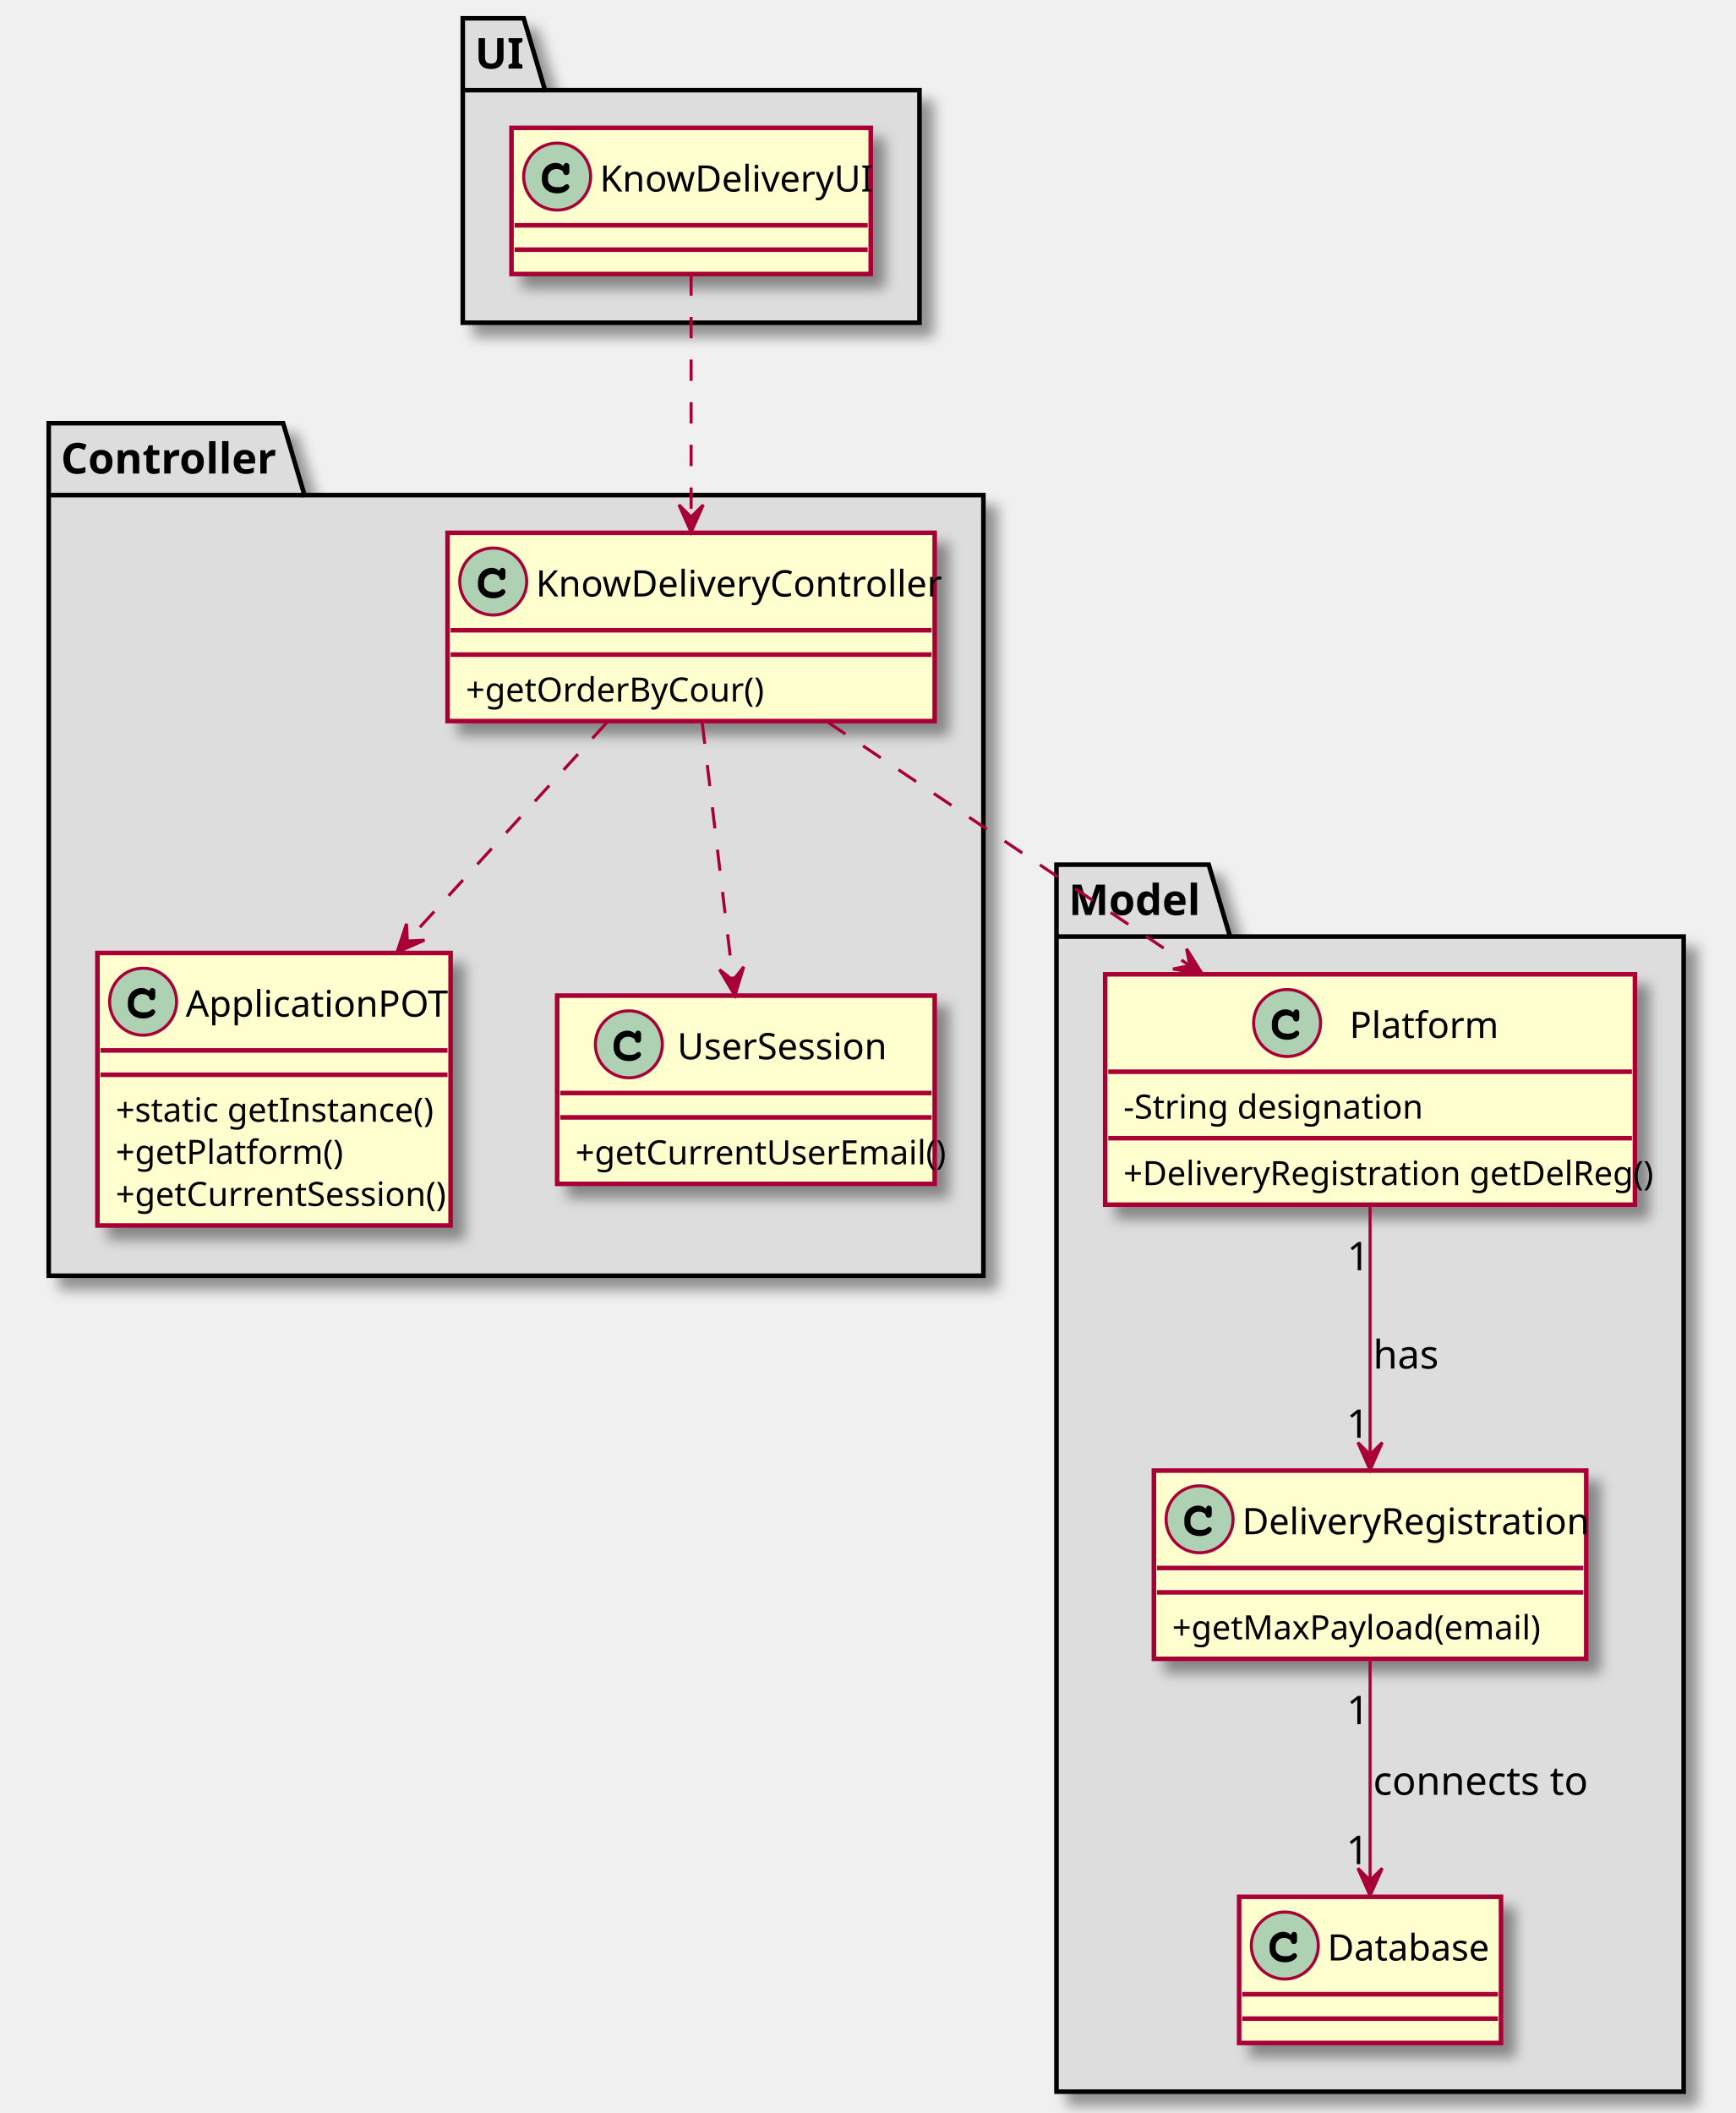
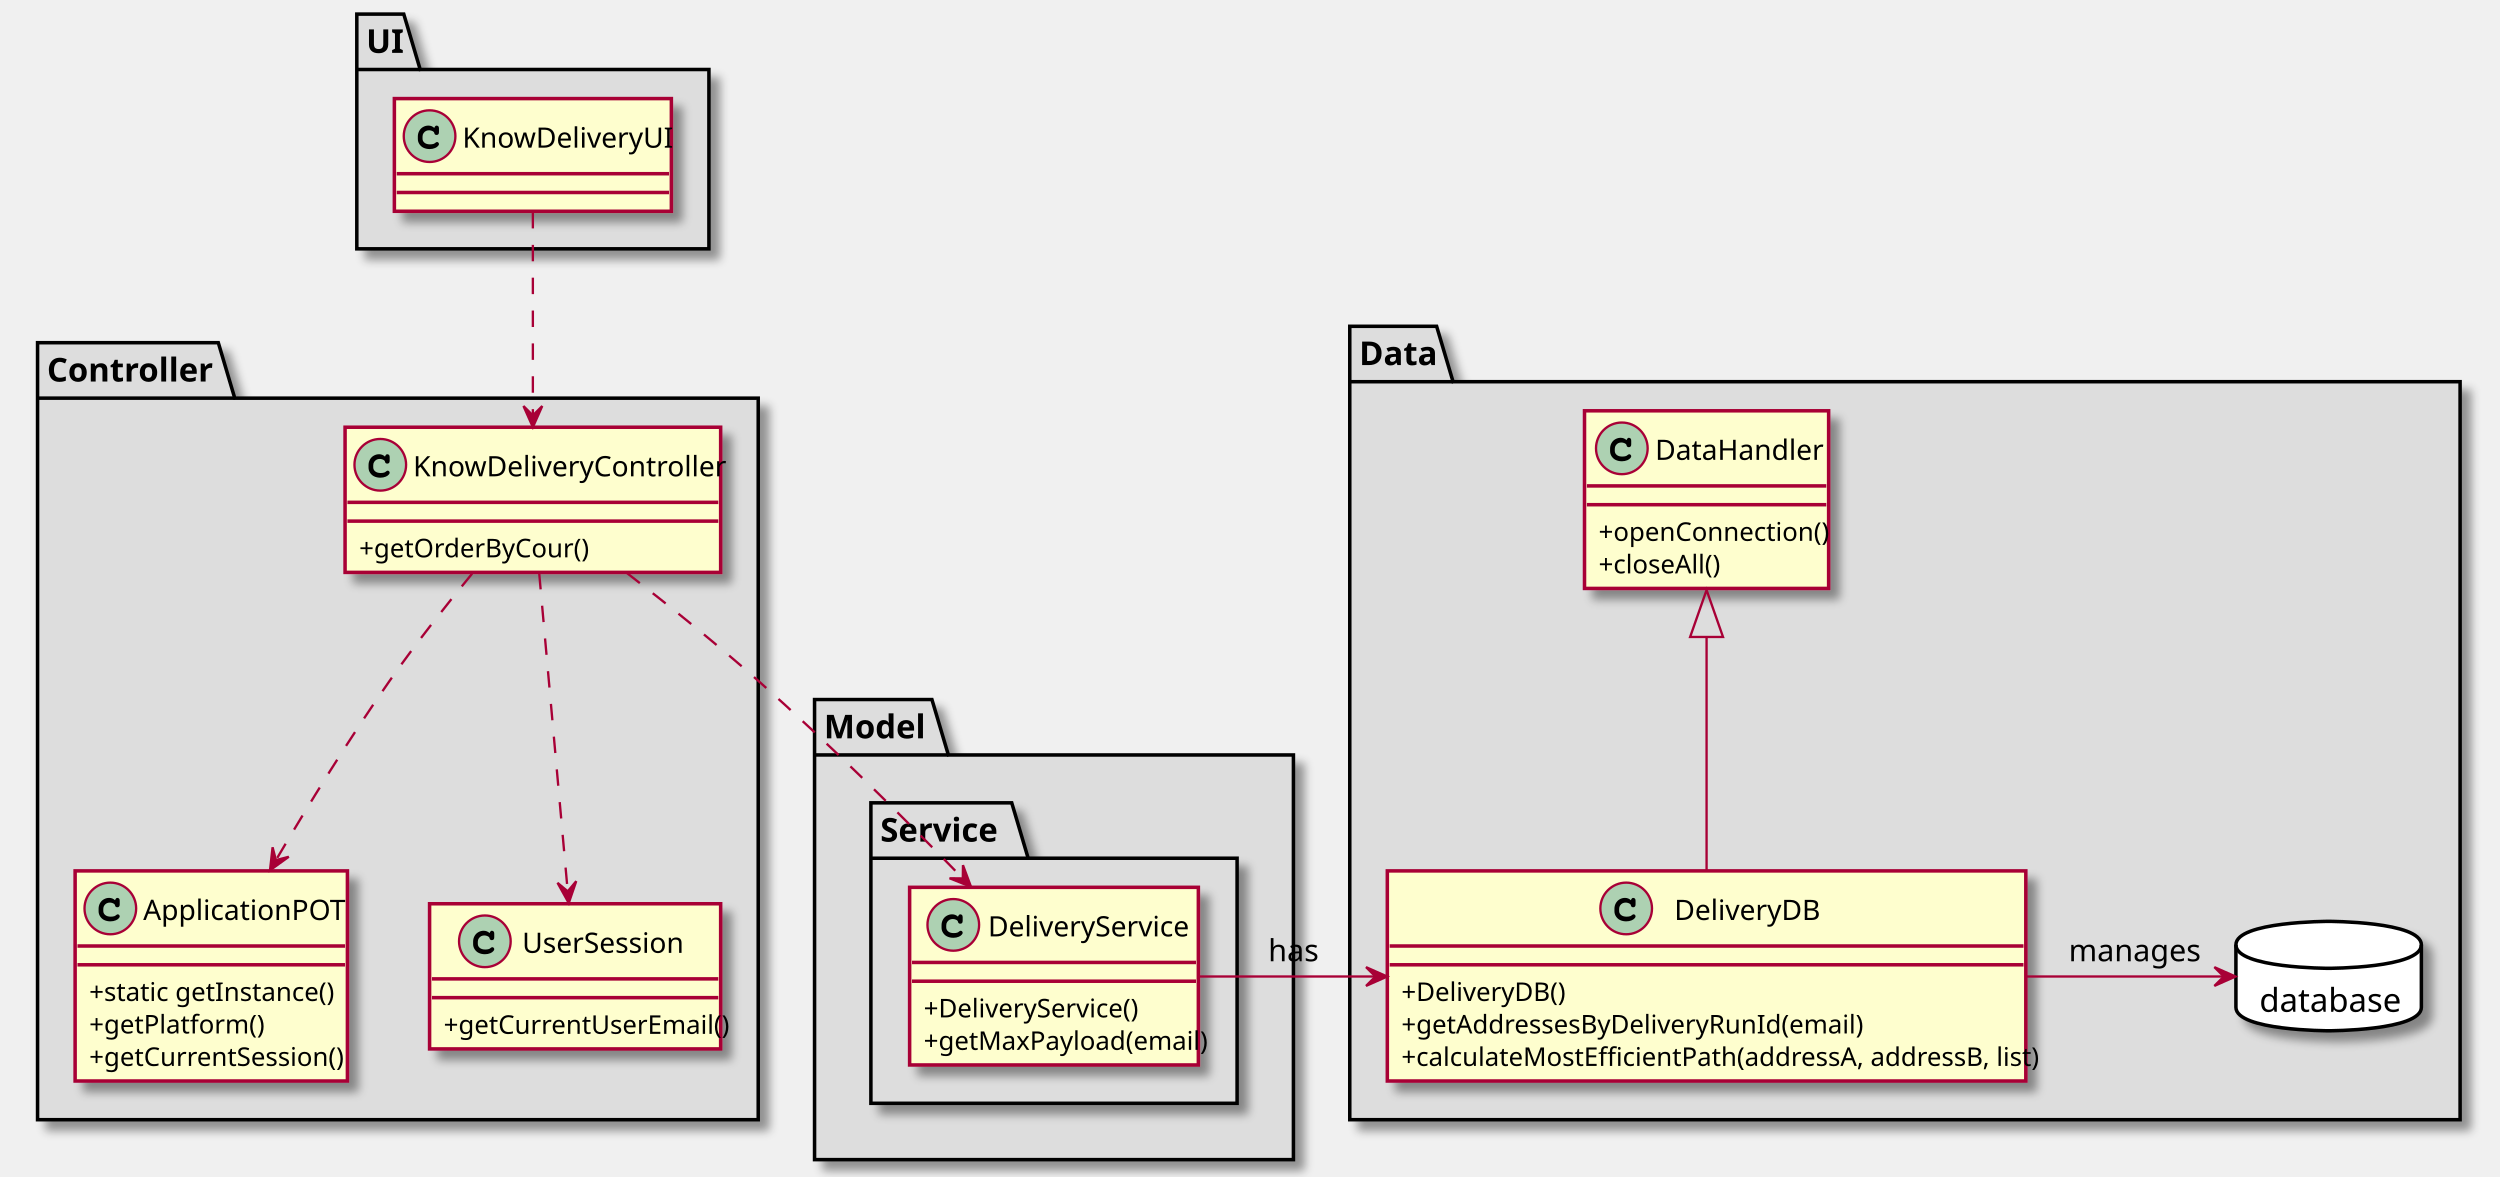
- <svg xmlns="http://www.w3.org/2000/svg" contentScriptType="application/ecmascript" contentStyleType="text/css" height="694px" preserveAspectRatio="none" style="width:570px;height:694px;" version="1.1" viewBox="0 0 570 694" width="570px" zoomAndPan="magnify">
+ <svg xmlns="http://www.w3.org/2000/svg" contentScriptType="application/ecmascript" contentStyleType="text/css" height="501px" preserveAspectRatio="none" style="width:1065px;height:501px;" version="1.1" viewBox="0 0 1065 501" width="1065px" zoomAndPan="magnify">
  <defs>
-     <filter height="300%" id="f1ai12oydu49no" width="300%" x="-1" y="-1">
+     <filter height="300%" id="f19uk78dqld49r" width="300%" x="-1" y="-1">
      <feGaussianBlur result="blurOut" stdDeviation="2.0" />
      <feColorMatrix in="blurOut" result="blurOut2" type="matrix" values="0 0 0 0 0 0 0 0 0 0 0 0 0 0 0 0 0 0 .4 0" />
      <feOffset dx="4.0" dy="4.0" in="blurOut2" result="blurOut3" />
      <feBlend in="SourceGraphic" in2="blurOut3" mode="normal" />
    </filter>
  </defs>
  <g>
-     <polygon fill="#DDDDDD" filter="url(#f1ai12oydu49no)" points="16,139,93,139,100,162.609,323,162.609,323,419,16,419,16,139" style="stroke:#000000;stroke-width:1.5;" />
-     <line style="stroke:#000000;stroke-width:1.5;" x1="16" x2="100" y1="162.609" y2="162.609" />
-     <text fill="#000000" font-family="sans-serif" font-size="14" font-weight="bold" lengthAdjust="spacingAndGlyphs" textLength="71" x="20" y="155.533">Controller</text>
-     <polygon fill="#DDDDDD" filter="url(#f1ai12oydu49no)" points="152,6,172,6,179,29.609,302,29.609,302,106,152,106,152,6" style="stroke:#000000;stroke-width:1.5;" />
+     <polygon fill="#DDDDDD" filter="url(#f19uk78dqld49r)" points="16,146,93,146,100,169.609,323,169.609,323,477,16,477,16,146" style="stroke:#000000;stroke-width:1.5;" />
+     <line style="stroke:#000000;stroke-width:1.5;" x1="16" x2="100" y1="169.609" y2="169.609" />
+     <text fill="#000000" font-family="sans-serif" font-size="14" font-weight="bold" lengthAdjust="spacing" textLength="71" x="20" y="162.533">Controller</text>
+     <polygon fill="#DDDDDD" filter="url(#f19uk78dqld49r)" points="152,6,172,6,179,29.609,302,29.609,302,106,152,106,152,6" style="stroke:#000000;stroke-width:1.5;" />
    <line style="stroke:#000000;stroke-width:1.5;" x1="152" x2="179" y1="29.609" y2="29.609" />
-     <text fill="#000000" font-family="sans-serif" font-size="14" font-weight="bold" lengthAdjust="spacingAndGlyphs" textLength="14" x="156" y="22.533">UI</text>
-     <polygon fill="#DDDDDD" filter="url(#f1ai12oydu49no)" points="347,284,397,284,404,307.609,553,307.609,553,687,347,687,347,284" style="stroke:#000000;stroke-width:1.5;" />
-     <line style="stroke:#000000;stroke-width:1.5;" x1="347" x2="404" y1="307.609" y2="307.609" />
-     <text fill="#000000" font-family="sans-serif" font-size="14" font-weight="bold" lengthAdjust="spacingAndGlyphs" textLength="44" x="351" y="300.533">Model</text>
-     <rect codeLine="4" fill="#FEFECE" filter="url(#f1ai12oydu49no)" height="89.508" id="ApplicationPOT" style="stroke:#A80036;stroke-width:1.5;" width="116" x="32" y="313" />
-     <ellipse cx="47" cy="329" fill="#ADD1B2" rx="11" ry="11" style="stroke:#A80036;stroke-width:1.0;" />
-     <path d="M49,325.5 Q49.203,325 49.438,324.75 Q49.672,324.5 49.938,324.5 Q50.406,324.5 50.703,324.781 Q51,325.062 51,325.719 L51,327.281 Q51,327.938 50.719,328.219 Q50.438,328.5 50,328.5 Q49.609,328.5 49.359,328.328 Q49.109,328.156 49,327.703 Q48.953,327.391 48.781,327.219 Q48.469,326.891 47.906,326.703 Q47.344,326.5 46.781,326.5 Q46.078,326.5 45.484,326.781 Q44.906,327.062 44.453,327.688 Q44,328.312 44,329.172 L44,330.094 Q44,331.125 44.844,331.812 Q45.688,332.5 47.188,332.5 Q48.078,332.5 48.703,332.297 Q49.062,332.188 49.469,331.828 Q49.734,331.625 49.875,331.562 Q50.016,331.5 50.188,331.5 Q50.516,331.5 50.75,331.766 Q51,332.016 51,332.375 Q51,332.719 50.656,333.125 Q50.156,333.719 49.359,334.047 Q48.312,334.5 47.031,334.5 Q45.531,334.5 44.328,333.906 Q43.359,333.438 42.672,332.422 Q42,331.406 42,330.203 L42,329.109 Q42,327.859 42.594,326.766 Q43.203,325.672 44.25,325.094 Q45.312,324.5 46.5,324.5 Q47.219,324.5 47.844,324.75 Q48.469,325 49,325.5 Z " fill="#000000" />
-     <text fill="#000000" font-family="sans-serif" font-size="12" lengthAdjust="spacingAndGlyphs" textLength="84" x="61" y="333.91">ApplicationPOT</text>
-     <line style="stroke:#A80036;stroke-width:1.5;" x1="33" x2="147" y1="345" y2="345" />
-     <line style="stroke:#A80036;stroke-width:1.5;" x1="33" x2="147" y1="353" y2="353" />
-     <text fill="#000000" font-family="sans-serif" font-size="11" lengthAdjust="spacingAndGlyphs" textLength="99" x="38" y="368.419">+static getInstance()</text>
-     <text fill="#000000" font-family="sans-serif" font-size="11" lengthAdjust="spacingAndGlyphs" textLength="68" x="38" y="382.255">+getPlatform()</text>
-     <text fill="#000000" font-family="sans-serif" font-size="11" lengthAdjust="spacingAndGlyphs" textLength="104" x="38" y="396.091">+getCurrentSession()</text>
-     <rect codeLine="11" fill="#FEFECE" filter="url(#f1ai12oydu49no)" height="61.836" id="UserSession" style="stroke:#A80036;stroke-width:1.5;" width="124" x="183" y="327" />
-     <ellipse cx="206.55" cy="343" fill="#ADD1B2" rx="11" ry="11" style="stroke:#A80036;stroke-width:1.0;" />
-     <path d="M208.55,339.5 Q208.753,339 208.988,338.75 Q209.222,338.5 209.488,338.5 Q209.956,338.5 210.253,338.781 Q210.55,339.062 210.55,339.719 L210.55,341.281 Q210.55,341.938 210.269,342.219 Q209.988,342.5 209.55,342.5 Q209.159,342.5 208.909,342.328 Q208.659,342.156 208.55,341.703 Q208.503,341.391 208.331,341.219 Q208.019,340.891 207.456,340.703 Q206.894,340.5 206.331,340.5 Q205.628,340.5 205.034,340.781 Q204.456,341.062 204.003,341.688 Q203.55,342.312 203.55,343.172 L203.55,344.094 Q203.55,345.125 204.394,345.812 Q205.238,346.5 206.738,346.5 Q207.628,346.5 208.253,346.297 Q208.613,346.188 209.019,345.828 Q209.284,345.625 209.425,345.562 Q209.566,345.5 209.738,345.5 Q210.066,345.5 210.3,345.766 Q210.55,346.016 210.55,346.375 Q210.55,346.719 210.206,347.125 Q209.706,347.719 208.909,348.047 Q207.863,348.5 206.581,348.5 Q205.081,348.5 203.878,347.906 Q202.909,347.438 202.222,346.422 Q201.55,345.406 201.55,344.203 L201.55,343.109 Q201.55,341.859 202.144,340.766 Q202.753,339.672 203.8,339.094 Q204.863,338.5 206.05,338.5 Q206.769,338.5 207.394,338.75 Q208.019,339 208.55,339.5 Z " fill="#000000" />
-     <text fill="#000000" font-family="sans-serif" font-size="12" lengthAdjust="spacingAndGlyphs" textLength="73" x="222.45" y="347.91">UserSession</text>
-     <line style="stroke:#A80036;stroke-width:1.5;" x1="184" x2="306" y1="359" y2="359" />
-     <line style="stroke:#A80036;stroke-width:1.5;" x1="184" x2="306" y1="367" y2="367" />
-     <text fill="#000000" font-family="sans-serif" font-size="11" lengthAdjust="spacingAndGlyphs" textLength="112" x="189" y="382.419">+getCurrentUserEmail()</text>
-     <rect codeLine="15" fill="#FEFECE" filter="url(#f1ai12oydu49no)" height="61.836" id="KnowDeliveryController" style="stroke:#A80036;stroke-width:1.5;" width="160" x="147" y="175" />
-     <ellipse cx="162" cy="191" fill="#ADD1B2" rx="11" ry="11" style="stroke:#A80036;stroke-width:1.0;" />
-     <path d="M164,187.5 Q164.203,187 164.438,186.75 Q164.672,186.5 164.938,186.5 Q165.406,186.5 165.703,186.781 Q166,187.062 166,187.719 L166,189.281 Q166,189.938 165.719,190.219 Q165.438,190.5 165,190.5 Q164.609,190.5 164.359,190.328 Q164.109,190.156 164,189.703 Q163.953,189.391 163.781,189.219 Q163.469,188.891 162.906,188.703 Q162.344,188.5 161.781,188.5 Q161.078,188.5 160.484,188.781 Q159.906,189.062 159.453,189.688 Q159,190.312 159,191.172 L159,192.094 Q159,193.125 159.844,193.812 Q160.688,194.5 162.188,194.5 Q163.078,194.5 163.703,194.297 Q164.062,194.188 164.469,193.828 Q164.734,193.625 164.875,193.562 Q165.016,193.5 165.188,193.5 Q165.516,193.5 165.75,193.766 Q166,194.016 166,194.375 Q166,194.719 165.656,195.125 Q165.156,195.719 164.359,196.047 Q163.312,196.5 162.031,196.5 Q160.531,196.5 159.328,195.906 Q158.359,195.438 157.672,194.422 Q157,193.406 157,192.203 L157,191.109 Q157,189.859 157.594,188.766 Q158.203,187.672 159.25,187.094 Q160.312,186.5 161.5,186.5 Q162.219,186.5 162.844,186.75 Q163.469,187 164,187.5 Z " fill="#000000" />
-     <text fill="#000000" font-family="sans-serif" font-size="12" lengthAdjust="spacingAndGlyphs" textLength="128" x="176" y="195.91">KnowDeliveryController</text>
-     <line style="stroke:#A80036;stroke-width:1.5;" x1="148" x2="306" y1="207" y2="207" />
-     <line style="stroke:#A80036;stroke-width:1.5;" x1="148" x2="306" y1="215" y2="215" />
-     <text fill="#000000" font-family="sans-serif" font-size="11" lengthAdjust="spacingAndGlyphs" textLength="93" x="153" y="230.419">+getOrderByCour()</text>
-     <rect codeLine="20" fill="#FEFECE" filter="url(#f1ai12oydu49no)" height="48" id="KnowDeliveryUI" style="stroke:#A80036;stroke-width:1.5;" width="118" x="168" y="42" />
+     <text fill="#000000" font-family="sans-serif" font-size="14" font-weight="bold" lengthAdjust="spacing" textLength="14" x="156" y="22.533">UI</text>
+     <polygon fill="#DDDDDD" filter="url(#f19uk78dqld49r)" points="347,298,397,298,404,321.609,551,321.609,551,494,347,494,347,298" style="stroke:#000000;stroke-width:1.5;" />
+     <line style="stroke:#000000;stroke-width:1.5;" x1="347" x2="404" y1="321.609" y2="321.609" />
+     <text fill="#000000" font-family="sans-serif" font-size="14" font-weight="bold" lengthAdjust="spacing" textLength="44" x="351" y="314.533">Model</text>
+     <polygon fill="#DDDDDD" filter="url(#f19uk78dqld49r)" points="371,342,431,342,438,365.609,527,365.609,527,470,371,470,371,342" style="stroke:#000000;stroke-width:1.5;" />
+     <line style="stroke:#000000;stroke-width:1.5;" x1="371" x2="438" y1="365.609" y2="365.609" />
+     <text fill="#000000" font-family="sans-serif" font-size="14" font-weight="bold" lengthAdjust="spacing" textLength="54" x="375" y="358.533">Service</text>
+     <polygon fill="#DDDDDD" filter="url(#f19uk78dqld49r)" points="575,139,612,139,619,162.609,1048,162.609,1048,477,575,477,575,139" style="stroke:#000000;stroke-width:1.5;" />
+     <line style="stroke:#000000;stroke-width:1.5;" x1="575" x2="619" y1="162.609" y2="162.609" />
+     <text fill="#000000" font-family="sans-serif" font-size="14" font-weight="bold" lengthAdjust="spacing" textLength="31" x="579" y="155.533">Data</text>
+     <rect codeLine="4" fill="#FEFECE" filter="url(#f19uk78dqld49r)" height="89.508" id="ApplicationPOT" style="stroke:#A80036;stroke-width:1.5;" width="116" x="32" y="371" />
+     <ellipse cx="47" cy="387" fill="#ADD1B2" rx="11" ry="11" style="stroke:#A80036;stroke-width:1.0;" />
+     <path d="M49,383.5 Q49.203,383 49.438,382.75 Q49.672,382.5 49.938,382.5 Q50.406,382.5 50.703,382.781 Q51,383.062 51,383.719 L51,385.281 Q51,385.938 50.719,386.219 Q50.438,386.5 50,386.5 Q49.609,386.5 49.359,386.328 Q49.109,386.156 49,385.703 Q48.953,385.391 48.781,385.219 Q48.469,384.891 47.906,384.703 Q47.344,384.5 46.781,384.5 Q46.078,384.5 45.484,384.781 Q44.906,385.062 44.453,385.688 Q44,386.312 44,387.172 L44,388.094 Q44,389.125 44.844,389.812 Q45.688,390.5 47.188,390.5 Q48.078,390.5 48.703,390.297 Q49.062,390.188 49.469,389.828 Q49.734,389.625 49.875,389.562 Q50.016,389.5 50.188,389.5 Q50.516,389.5 50.75,389.766 Q51,390.016 51,390.375 Q51,390.719 50.656,391.125 Q50.156,391.719 49.359,392.047 Q48.312,392.5 47.031,392.5 Q45.531,392.5 44.328,391.906 Q43.359,391.438 42.672,390.422 Q42,389.406 42,388.203 L42,387.109 Q42,385.859 42.594,384.766 Q43.203,383.672 44.25,383.094 Q45.312,382.5 46.5,382.5 Q47.219,382.5 47.844,382.75 Q48.469,383 49,383.5 Z " fill="#000000" />
+     <text fill="#000000" font-family="sans-serif" font-size="12" lengthAdjust="spacing" textLength="84" x="61" y="391.91">ApplicationPOT</text>
+     <line style="stroke:#A80036;stroke-width:1.5;" x1="33" x2="147" y1="403" y2="403" />
+     <line style="stroke:#A80036;stroke-width:1.5;" x1="33" x2="147" y1="411" y2="411" />
+     <text fill="#000000" font-family="sans-serif" font-size="11" lengthAdjust="spacing" textLength="99" x="38" y="426.419">+static getInstance()</text>
+     <text fill="#000000" font-family="sans-serif" font-size="11" lengthAdjust="spacing" textLength="68" x="38" y="440.255">+getPlatform()</text>
+     <text fill="#000000" font-family="sans-serif" font-size="11" lengthAdjust="spacing" textLength="104" x="38" y="454.091">+getCurrentSession()</text>
+     <rect codeLine="11" fill="#FEFECE" filter="url(#f19uk78dqld49r)" height="61.836" id="UserSession" style="stroke:#A80036;stroke-width:1.5;" width="124" x="183" y="385" />
+     <ellipse cx="206.55" cy="401" fill="#ADD1B2" rx="11" ry="11" style="stroke:#A80036;stroke-width:1.0;" />
+     <path d="M208.55,397.5 Q208.753,397 208.988,396.75 Q209.222,396.5 209.488,396.5 Q209.956,396.5 210.253,396.781 Q210.55,397.062 210.55,397.719 L210.55,399.281 Q210.55,399.938 210.269,400.219 Q209.988,400.5 209.55,400.5 Q209.159,400.5 208.909,400.328 Q208.659,400.156 208.55,399.703 Q208.503,399.391 208.331,399.219 Q208.019,398.891 207.456,398.703 Q206.894,398.5 206.331,398.5 Q205.628,398.5 205.034,398.781 Q204.456,399.062 204.003,399.688 Q203.55,400.312 203.55,401.172 L203.55,402.094 Q203.55,403.125 204.394,403.812 Q205.238,404.5 206.738,404.5 Q207.628,404.5 208.253,404.297 Q208.613,404.188 209.019,403.828 Q209.284,403.625 209.425,403.562 Q209.566,403.5 209.738,403.5 Q210.066,403.5 210.3,403.766 Q210.55,404.016 210.55,404.375 Q210.55,404.719 210.206,405.125 Q209.706,405.719 208.909,406.047 Q207.863,406.5 206.581,406.5 Q205.081,406.5 203.878,405.906 Q202.909,405.438 202.222,404.422 Q201.55,403.406 201.55,402.203 L201.55,401.109 Q201.55,399.859 202.144,398.766 Q202.753,397.672 203.8,397.094 Q204.863,396.5 206.05,396.5 Q206.769,396.5 207.394,396.75 Q208.019,397 208.55,397.5 Z " fill="#000000" />
+     <text fill="#000000" font-family="sans-serif" font-size="12" lengthAdjust="spacing" textLength="73" x="222.45" y="405.91">UserSession</text>
+     <line style="stroke:#A80036;stroke-width:1.5;" x1="184" x2="306" y1="417" y2="417" />
+     <line style="stroke:#A80036;stroke-width:1.5;" x1="184" x2="306" y1="425" y2="425" />
+     <text fill="#000000" font-family="sans-serif" font-size="11" lengthAdjust="spacing" textLength="112" x="189" y="440.419">+getCurrentUserEmail()</text>
+     <rect codeLine="15" fill="#FEFECE" filter="url(#f19uk78dqld49r)" height="61.836" id="KnowDeliveryController" style="stroke:#A80036;stroke-width:1.5;" width="160" x="147" y="182" />
+     <ellipse cx="162" cy="198" fill="#ADD1B2" rx="11" ry="11" style="stroke:#A80036;stroke-width:1.0;" />
+     <path d="M164,194.5 Q164.203,194 164.438,193.75 Q164.672,193.5 164.938,193.5 Q165.406,193.5 165.703,193.781 Q166,194.062 166,194.719 L166,196.281 Q166,196.938 165.719,197.219 Q165.438,197.5 165,197.5 Q164.609,197.5 164.359,197.328 Q164.109,197.156 164,196.703 Q163.953,196.391 163.781,196.219 Q163.469,195.891 162.906,195.703 Q162.344,195.5 161.781,195.5 Q161.078,195.5 160.484,195.781 Q159.906,196.062 159.453,196.688 Q159,197.312 159,198.172 L159,199.094 Q159,200.125 159.844,200.812 Q160.688,201.5 162.188,201.5 Q163.078,201.5 163.703,201.297 Q164.062,201.188 164.469,200.828 Q164.734,200.625 164.875,200.562 Q165.016,200.5 165.188,200.5 Q165.516,200.5 165.75,200.766 Q166,201.016 166,201.375 Q166,201.719 165.656,202.125 Q165.156,202.719 164.359,203.047 Q163.312,203.5 162.031,203.5 Q160.531,203.5 159.328,202.906 Q158.359,202.438 157.672,201.422 Q157,200.406 157,199.203 L157,198.109 Q157,196.859 157.594,195.766 Q158.203,194.672 159.25,194.094 Q160.312,193.5 161.5,193.5 Q162.219,193.5 162.844,193.75 Q163.469,194 164,194.5 Z " fill="#000000" />
+     <text fill="#000000" font-family="sans-serif" font-size="12" lengthAdjust="spacing" textLength="128" x="176" y="202.91">KnowDeliveryController</text>
+     <line style="stroke:#A80036;stroke-width:1.5;" x1="148" x2="306" y1="214" y2="214" />
+     <line style="stroke:#A80036;stroke-width:1.5;" x1="148" x2="306" y1="222" y2="222" />
+     <text fill="#000000" font-family="sans-serif" font-size="11" lengthAdjust="spacing" textLength="93" x="153" y="237.419">+getOrderByCour()</text>
+     <rect codeLine="20" fill="#FEFECE" filter="url(#f19uk78dqld49r)" height="48" id="KnowDeliveryUI" style="stroke:#A80036;stroke-width:1.5;" width="118" x="168" y="42" />
    <ellipse cx="183" cy="58" fill="#ADD1B2" rx="11" ry="11" style="stroke:#A80036;stroke-width:1.0;" />
    <path d="M185,54.5 Q185.203,54 185.438,53.75 Q185.672,53.5 185.938,53.5 Q186.406,53.5 186.703,53.781 Q187,54.062 187,54.719 L187,56.281 Q187,56.938 186.719,57.219 Q186.438,57.5 186,57.5 Q185.609,57.5 185.359,57.328 Q185.109,57.156 185,56.703 Q184.953,56.391 184.781,56.219 Q184.469,55.891 183.906,55.703 Q183.344,55.5 182.781,55.5 Q182.078,55.5 181.484,55.781 Q180.906,56.062 180.453,56.688 Q180,57.312 180,58.172 L180,59.094 Q180,60.125 180.844,60.812 Q181.688,61.5 183.188,61.5 Q184.078,61.5 184.703,61.297 Q185.062,61.188 185.469,60.828 Q185.734,60.625 185.875,60.562 Q186.016,60.5 186.188,60.5 Q186.516,60.5 186.75,60.766 Q187,61.016 187,61.375 Q187,61.719 186.656,62.125 Q186.156,62.719 185.359,63.047 Q184.312,63.5 183.031,63.5 Q181.531,63.5 180.328,62.906 Q179.359,62.438 178.672,61.422 Q178,60.406 178,59.203 L178,58.109 Q178,56.859 178.594,55.766 Q179.203,54.672 180.25,54.094 Q181.312,53.5 182.5,53.5 Q183.219,53.5 183.844,53.75 Q184.469,54 185,54.5 Z " fill="#000000" />
-     <text fill="#000000" font-family="sans-serif" font-size="12" lengthAdjust="spacingAndGlyphs" textLength="86" x="197" y="62.91">KnowDeliveryUI</text>
+     <text fill="#000000" font-family="sans-serif" font-size="12" lengthAdjust="spacing" textLength="86" x="197" y="62.91">KnowDeliveryUI</text>
    <line style="stroke:#A80036;stroke-width:1.5;" x1="169" x2="285" y1="74" y2="74" />
    <line style="stroke:#A80036;stroke-width:1.5;" x1="169" x2="285" y1="82" y2="82" />
-     <rect codeLine="25" fill="#FEFECE" filter="url(#f1ai12oydu49no)" height="75.672" id="Platform" style="stroke:#A80036;stroke-width:1.5;" width="174" x="363" y="320" />
-     <ellipse cx="422.75" cy="336" fill="#ADD1B2" rx="11" ry="11" style="stroke:#A80036;stroke-width:1.0;" />
-     <path d="M424.75,332.5 Q424.953,332 425.188,331.75 Q425.422,331.5 425.688,331.5 Q426.156,331.5 426.453,331.781 Q426.75,332.062 426.75,332.719 L426.75,334.281 Q426.75,334.938 426.469,335.219 Q426.188,335.5 425.75,335.5 Q425.359,335.5 425.109,335.328 Q424.859,335.156 424.75,334.703 Q424.703,334.391 424.531,334.219 Q424.219,333.891 423.656,333.703 Q423.094,333.5 422.531,333.5 Q421.828,333.5 421.234,333.781 Q420.656,334.062 420.203,334.688 Q419.75,335.312 419.75,336.172 L419.75,337.094 Q419.75,338.125 420.594,338.812 Q421.438,339.5 422.938,339.5 Q423.828,339.5 424.453,339.297 Q424.812,339.188 425.219,338.828 Q425.484,338.625 425.625,338.562 Q425.766,338.5 425.938,338.5 Q426.266,338.5 426.5,338.766 Q426.75,339.016 426.75,339.375 Q426.75,339.719 426.406,340.125 Q425.906,340.719 425.109,341.047 Q424.062,341.5 422.781,341.5 Q421.281,341.5 420.078,340.906 Q419.109,340.438 418.422,339.422 Q417.75,338.406 417.75,337.203 L417.75,336.109 Q417.75,334.859 418.344,333.766 Q418.953,332.672 420,332.094 Q421.062,331.5 422.25,331.5 Q422.969,331.5 423.594,331.75 Q424.219,332 424.75,332.5 Z " fill="#000000" />
-     <text fill="#000000" font-family="sans-serif" font-size="12" lengthAdjust="spacingAndGlyphs" textLength="46" x="443.25" y="340.91">Platform</text>
-     <line style="stroke:#A80036;stroke-width:1.5;" x1="364" x2="536" y1="352" y2="352" />
-     <text fill="#000000" font-family="sans-serif" font-size="11" lengthAdjust="spacingAndGlyphs" textLength="90" x="369" y="367.419">-String designation</text>
-     <line style="stroke:#A80036;stroke-width:1.5;" x1="364" x2="536" y1="373.836" y2="373.836" />
-     <text fill="#000000" font-family="sans-serif" font-size="11" lengthAdjust="spacingAndGlyphs" textLength="162" x="369" y="389.255">+DeliveryRegistration getDelReg()</text>
-     <rect codeLine="30" fill="#FEFECE" filter="url(#f1ai12oydu49no)" height="61.836" id="DeliveryRegistration" style="stroke:#A80036;stroke-width:1.5;" width="142" x="379" y="483" />
-     <ellipse cx="394" cy="499" fill="#ADD1B2" rx="11" ry="11" style="stroke:#A80036;stroke-width:1.0;" />
-     <path d="M396,495.5 Q396.203,495 396.438,494.75 Q396.672,494.5 396.938,494.5 Q397.406,494.5 397.703,494.781 Q398,495.062 398,495.719 L398,497.281 Q398,497.938 397.719,498.219 Q397.438,498.5 397,498.5 Q396.609,498.5 396.359,498.328 Q396.109,498.156 396,497.703 Q395.953,497.391 395.781,497.219 Q395.469,496.891 394.906,496.703 Q394.344,496.5 393.781,496.5 Q393.078,496.5 392.484,496.781 Q391.906,497.062 391.453,497.688 Q391,498.312 391,499.172 L391,500.094 Q391,501.125 391.844,501.812 Q392.688,502.5 394.188,502.5 Q395.078,502.5 395.703,502.297 Q396.062,502.188 396.469,501.828 Q396.734,501.625 396.875,501.562 Q397.016,501.5 397.188,501.5 Q397.516,501.5 397.75,501.766 Q398,502.016 398,502.375 Q398,502.719 397.656,503.125 Q397.156,503.719 396.359,504.047 Q395.312,504.5 394.031,504.5 Q392.531,504.5 391.328,503.906 Q390.359,503.438 389.672,502.422 Q389,501.406 389,500.203 L389,499.109 Q389,497.859 389.594,496.766 Q390.203,495.672 391.25,495.094 Q392.312,494.5 393.5,494.5 Q394.219,494.5 394.844,494.75 Q395.469,495 396,495.5 Z " fill="#000000" />
-     <text fill="#000000" font-family="sans-serif" font-size="12" lengthAdjust="spacingAndGlyphs" textLength="110" x="408" y="503.91">DeliveryRegistration</text>
-     <line style="stroke:#A80036;stroke-width:1.5;" x1="380" x2="520" y1="515" y2="515" />
-     <line style="stroke:#A80036;stroke-width:1.5;" x1="380" x2="520" y1="523" y2="523" />
-     <text fill="#000000" font-family="sans-serif" font-size="11" lengthAdjust="spacingAndGlyphs" textLength="111" x="385" y="538.419">+getMaxPayload(email)</text>
-     <rect codeLine="33" fill="#FEFECE" filter="url(#f1ai12oydu49no)" height="48" id="Database" style="stroke:#A80036;stroke-width:1.5;" width="86" x="407" y="623" />
-     <ellipse cx="422" cy="639" fill="#ADD1B2" rx="11" ry="11" style="stroke:#A80036;stroke-width:1.0;" />
-     <path d="M424,635.5 Q424.203,635 424.438,634.75 Q424.672,634.5 424.938,634.5 Q425.406,634.5 425.703,634.781 Q426,635.062 426,635.719 L426,637.281 Q426,637.938 425.719,638.219 Q425.438,638.5 425,638.5 Q424.609,638.5 424.359,638.328 Q424.109,638.156 424,637.703 Q423.953,637.391 423.781,637.219 Q423.469,636.891 422.906,636.703 Q422.344,636.5 421.781,636.5 Q421.078,636.5 420.484,636.781 Q419.906,637.062 419.453,637.688 Q419,638.312 419,639.172 L419,640.094 Q419,641.125 419.844,641.812 Q420.688,642.5 422.188,642.5 Q423.078,642.5 423.703,642.297 Q424.062,642.188 424.469,641.828 Q424.734,641.625 424.875,641.562 Q425.016,641.5 425.188,641.5 Q425.516,641.5 425.75,641.766 Q426,642.016 426,642.375 Q426,642.719 425.656,643.125 Q425.156,643.719 424.359,644.047 Q423.312,644.5 422.031,644.5 Q420.531,644.5 419.328,643.906 Q418.359,643.438 417.672,642.422 Q417,641.406 417,640.203 L417,639.109 Q417,637.859 417.594,636.766 Q418.203,635.672 419.25,635.094 Q420.312,634.5 421.5,634.5 Q422.219,634.5 422.844,634.75 Q423.469,635 424,635.5 Z " fill="#000000" />
-     <text fill="#000000" font-family="sans-serif" font-size="12" lengthAdjust="spacingAndGlyphs" textLength="54" x="436" y="643.91">Database</text>
-     <line style="stroke:#A80036;stroke-width:1.5;" x1="408" x2="492" y1="655" y2="655" />
-     <line style="stroke:#A80036;stroke-width:1.5;" x1="408" x2="492" y1="663" y2="663" />
-     <path codeLine="37" d="M227,90.1 C227,111.8 227,144.6 227,169.6 " fill="none" id="KnowDeliveryUI-to-KnowDeliveryController" style="stroke:#A80036;stroke-width:1.0;stroke-dasharray:7.0,7.0;" />
-     <polygon fill="#A80036" points="227,174.81,231,165.81,227,169.81,223,165.81,227,174.81" style="stroke:#A80036;stroke-width:1.0;" />
-     <path codeLine="38" d="M271.86,237.17 C305.96,260.11 353.19,291.88 390.45,316.95 " fill="none" id="KnowDeliveryController-to-Platform" style="stroke:#A80036;stroke-width:1.0;stroke-dasharray:7.0,7.0;" />
-     <polygon fill="#A80036" points="394.95,319.97,389.733,311.616,390.807,317.17,385.253,318.244,394.95,319.97" style="stroke:#A80036;stroke-width:1.0;" />
-     <path codeLine="39" d="M199.28,237.35 C180.5,257.91 155.3,285.51 133.82,309.02 " fill="none" id="KnowDeliveryController-to-ApplicationPOT" style="stroke:#A80036;stroke-width:1.0;stroke-dasharray:7.0,7.0;" />
-     <polygon fill="#A80036" points="130.41,312.75,139.428,308.792,133.778,309.054,133.515,303.403,130.41,312.75" style="stroke:#A80036;stroke-width:1.0;" />
-     <path codeLine="40" d="M230.64,237.35 C233.58,261.83 237.71,296.29 240.79,321.94 " fill="none" id="KnowDeliveryController-to-UserSession" style="stroke:#A80036;stroke-width:1.0;stroke-dasharray:7.0,7.0;" />
-     <polygon fill="#A80036" points="241.39,326.95,244.283,317.536,240.791,321.986,236.34,318.494,241.39,326.95" style="stroke:#A80036;stroke-width:1.0;" />
-     <path codeLine="41" d="M450,396.28 C450,421.04 450,453.36 450,477.71 " fill="none" id="Platform-to-DeliveryRegistration" style="stroke:#A80036;stroke-width:1.0;" />
-     <polygon fill="#A80036" points="450,482.78,454,473.78,450,477.78,446,473.78,450,482.78" style="stroke:#A80036;stroke-width:1.0;" />
-     <text fill="#000000" font-family="sans-serif" font-size="13" lengthAdjust="spacingAndGlyphs" textLength="21" x="451" y="449.495">has</text>
-     <text fill="#000000" font-family="sans-serif" font-size="13" lengthAdjust="spacingAndGlyphs" textLength="7" x="442.442" y="417.205">1</text>
-     <text fill="#000000" font-family="sans-serif" font-size="13" lengthAdjust="spacingAndGlyphs" textLength="7" x="442.278" y="472.239">1</text>
-     <path codeLine="42" d="M450,545.05 C450,566.78 450,595.95 450,617.35 " fill="none" id="DeliveryRegistration-to-Database" style="stroke:#A80036;stroke-width:1.0;" />
-     <polygon fill="#A80036" points="450,622.61,454,613.61,450,617.61,446,613.61,450,622.61" style="stroke:#A80036;stroke-width:1.0;" />
-     <text fill="#000000" font-family="sans-serif" font-size="13" lengthAdjust="spacingAndGlyphs" textLength="68" x="451" y="589.495">connects to</text>
-     <text fill="#000000" font-family="sans-serif" font-size="13" lengthAdjust="spacingAndGlyphs" textLength="7" x="442.311" y="566.284">1</text>
-     <text fill="#000000" font-family="sans-serif" font-size="13" lengthAdjust="spacingAndGlyphs" textLength="7" x="442.147" y="612.253">1</text>
+     <rect codeLine="27" fill="#FEFECE" filter="url(#f19uk78dqld49r)" height="75.672" id="DeliveryService" style="stroke:#A80036;stroke-width:1.5;" width="123" x="387.5" y="378" />
+     <ellipse cx="406.1" cy="394" fill="#ADD1B2" rx="11" ry="11" style="stroke:#A80036;stroke-width:1.0;" />
+     <path d="M408.1,390.5 Q408.303,390 408.538,389.75 Q408.772,389.5 409.038,389.5 Q409.506,389.5 409.803,389.781 Q410.1,390.062 410.1,390.719 L410.1,392.281 Q410.1,392.938 409.819,393.219 Q409.538,393.5 409.1,393.5 Q408.709,393.5 408.459,393.328 Q408.209,393.156 408.1,392.703 Q408.053,392.391 407.881,392.219 Q407.569,391.891 407.006,391.703 Q406.444,391.5 405.881,391.5 Q405.178,391.5 404.584,391.781 Q404.006,392.062 403.553,392.688 Q403.1,393.312 403.1,394.172 L403.1,395.094 Q403.1,396.125 403.944,396.812 Q404.788,397.5 406.288,397.5 Q407.178,397.5 407.803,397.297 Q408.163,397.188 408.569,396.828 Q408.834,396.625 408.975,396.562 Q409.116,396.5 409.288,396.5 Q409.616,396.5 409.85,396.766 Q410.1,397.016 410.1,397.375 Q410.1,397.719 409.756,398.125 Q409.256,398.719 408.459,399.047 Q407.413,399.5 406.131,399.5 Q404.631,399.5 403.428,398.906 Q402.459,398.438 401.772,397.422 Q401.1,396.406 401.1,395.203 L401.1,394.109 Q401.1,392.859 401.694,391.766 Q402.303,390.672 403.35,390.094 Q404.413,389.5 405.6,389.5 Q406.319,389.5 406.944,389.75 Q407.569,390 408.1,390.5 Z " fill="#000000" />
+     <text fill="#000000" font-family="sans-serif" font-size="12" lengthAdjust="spacing" textLength="83" x="420.9" y="398.91">DeliveryService</text>
+     <line style="stroke:#A80036;stroke-width:1.5;" x1="388.5" x2="509.5" y1="410" y2="410" />
+     <line style="stroke:#A80036;stroke-width:1.5;" x1="388.5" x2="509.5" y1="418" y2="418" />
+     <text fill="#000000" font-family="sans-serif" font-size="11" lengthAdjust="spacing" textLength="90" x="393.5" y="433.419">+DeliveryService()</text>
+     <text fill="#000000" font-family="sans-serif" font-size="11" lengthAdjust="spacing" textLength="111" x="393.5" y="447.255">+getMaxPayload(email)</text>
+     <rect codeLine="35" fill="#FEFECE" filter="url(#f19uk78dqld49r)" height="75.672" id="DataHandler" style="stroke:#A80036;stroke-width:1.5;" width="104" x="675" y="175" />
+     <ellipse cx="690.9" cy="191" fill="#ADD1B2" rx="11" ry="11" style="stroke:#A80036;stroke-width:1.0;" />
+     <path d="M692.9,187.5 Q693.103,187 693.337,186.75 Q693.572,186.5 693.837,186.5 Q694.306,186.5 694.603,186.781 Q694.9,187.062 694.9,187.719 L694.9,189.281 Q694.9,189.938 694.619,190.219 Q694.337,190.5 693.9,190.5 Q693.509,190.5 693.259,190.328 Q693.009,190.156 692.9,189.703 Q692.853,189.391 692.681,189.219 Q692.369,188.891 691.806,188.703 Q691.244,188.5 690.681,188.5 Q689.978,188.5 689.384,188.781 Q688.806,189.062 688.353,189.688 Q687.9,190.312 687.9,191.172 L687.9,192.094 Q687.9,193.125 688.744,193.812 Q689.587,194.5 691.087,194.5 Q691.978,194.5 692.603,194.297 Q692.962,194.188 693.369,193.828 Q693.634,193.625 693.775,193.562 Q693.916,193.5 694.087,193.5 Q694.416,193.5 694.65,193.766 Q694.9,194.016 694.9,194.375 Q694.9,194.719 694.556,195.125 Q694.056,195.719 693.259,196.047 Q692.212,196.5 690.931,196.5 Q689.431,196.5 688.228,195.906 Q687.259,195.438 686.572,194.422 Q685.9,193.406 685.9,192.203 L685.9,191.109 Q685.9,189.859 686.494,188.766 Q687.103,187.672 688.15,187.094 Q689.212,186.5 690.4,186.5 Q691.119,186.5 691.744,186.75 Q692.369,187 692.9,187.5 Z " fill="#000000" />
+     <text fill="#000000" font-family="sans-serif" font-size="12" lengthAdjust="spacing" textLength="70" x="705.1" y="195.91">DataHandler</text>
+     <line style="stroke:#A80036;stroke-width:1.5;" x1="676" x2="778" y1="207" y2="207" />
+     <line style="stroke:#A80036;stroke-width:1.5;" x1="676" x2="778" y1="215" y2="215" />
+     <text fill="#000000" font-family="sans-serif" font-size="11" lengthAdjust="spacing" textLength="92" x="681" y="230.419">+openConnection()</text>
+     <text fill="#000000" font-family="sans-serif" font-size="11" lengthAdjust="spacing" textLength="52" x="681" y="244.255">+closeAll()</text>
+     <rect codeLine="55" fill="#FEFECE" filter="url(#f19uk78dqld49r)" height="89.508" id="DeliveryDB" style="stroke:#A80036;stroke-width:1.5;" width="272" x="591" y="371" />
+     <ellipse cx="692.75" cy="387" fill="#ADD1B2" rx="11" ry="11" style="stroke:#A80036;stroke-width:1.0;" />
+     <path d="M694.75,383.5 Q694.953,383 695.188,382.75 Q695.422,382.5 695.688,382.5 Q696.156,382.5 696.453,382.781 Q696.75,383.062 696.75,383.719 L696.75,385.281 Q696.75,385.938 696.469,386.219 Q696.188,386.5 695.75,386.5 Q695.359,386.5 695.109,386.328 Q694.859,386.156 694.75,385.703 Q694.703,385.391 694.531,385.219 Q694.219,384.891 693.656,384.703 Q693.094,384.5 692.531,384.5 Q691.828,384.5 691.234,384.781 Q690.656,385.062 690.203,385.688 Q689.75,386.312 689.75,387.172 L689.75,388.094 Q689.75,389.125 690.594,389.812 Q691.438,390.5 692.938,390.5 Q693.828,390.5 694.453,390.297 Q694.812,390.188 695.219,389.828 Q695.484,389.625 695.625,389.562 Q695.766,389.5 695.938,389.5 Q696.266,389.5 696.5,389.766 Q696.75,390.016 696.75,390.375 Q696.75,390.719 696.406,391.125 Q695.906,391.719 695.109,392.047 Q694.062,392.5 692.781,392.5 Q691.281,392.5 690.078,391.906 Q689.109,391.438 688.422,390.422 Q687.75,389.406 687.75,388.203 L687.75,387.109 Q687.75,385.859 688.344,384.766 Q688.953,383.672 690,383.094 Q691.062,382.5 692.25,382.5 Q692.969,382.5 693.594,382.75 Q694.219,383 694.75,383.5 Z " fill="#000000" />
+     <text fill="#000000" font-family="sans-serif" font-size="12" lengthAdjust="spacing" textLength="60" x="713.25" y="391.91">DeliveryDB</text>
+     <line style="stroke:#A80036;stroke-width:1.5;" x1="592" x2="862" y1="403" y2="403" />
+     <line style="stroke:#A80036;stroke-width:1.5;" x1="592" x2="862" y1="411" y2="411" />
+     <text fill="#000000" font-family="sans-serif" font-size="11" lengthAdjust="spacing" textLength="67" x="597" y="426.419">+DeliveryDB()</text>
+     <text fill="#000000" font-family="sans-serif" font-size="11" lengthAdjust="spacing" textLength="186" x="597" y="440.255">+getAddressesByDeliveryRunId(email)</text>
+     <text fill="#000000" font-family="sans-serif" font-size="11" lengthAdjust="spacing" textLength="260" x="597" y="454.091">+calculateMostEfficientPath(addressA, addressB, list)</text>
+     <path d="M952.5,402.5 C952.5,392.5 992,392.5 992,392.5 C992,392.5 1031.5,392.5 1031.5,402.5 L1031.5,429.109 C1031.5,439.109 992,439.109 992,439.109 C992,439.109 952.5,439.109 952.5,429.109 L952.5,402.5 " fill="#FFFFFF" filter="url(#f19uk78dqld49r)" style="stroke:#000000;stroke-width:1.5;" />
+     <path d="M952.5,402.5 C952.5,412.5 992,412.5 992,412.5 C992,412.5 1031.5,412.5 1031.5,402.5 " fill="none" style="stroke:#000000;stroke-width:1.5;" />
+     <text fill="#000000" font-family="sans-serif" font-size="14" lengthAdjust="spacing" textLength="59" x="962.5" y="431.033">database</text>
+     <path codeLine="48" d="M227,90.3 C227,113.64 227,149.86 227,176.73 " fill="none" id="KnowDeliveryUI-to-KnowDeliveryController" style="stroke:#A80036;stroke-width:1.0;stroke-dasharray:7.0,7.0;" />
+     <polygon fill="#A80036" points="227,181.97,231,172.97,227,176.97,223,172.97,227,181.97" style="stroke:#A80036;stroke-width:1.0;" />
+     <path codeLine="49" d="M201.13,244.36 C189.91,258 176.88,274.48 166,290 C148.85,314.47 131.4,342.86 117.56,366.39 " fill="none" id="KnowDeliveryController-to-ApplicationPOT" style="stroke:#A80036;stroke-width:1.0;stroke-dasharray:7.0,7.0;" />
+     <polygon fill="#A80036" points="115.02,370.73,123.022,364.988,117.548,366.416,116.12,360.943,115.02,370.73" style="stroke:#A80036;stroke-width:1.0;" />
+     <path codeLine="50" d="M229.69,244.09 C232.94,280.36 238.39,341.2 241.84,379.66 " fill="none" id="KnowDeliveryController-to-UserSession" style="stroke:#A80036;stroke-width:1.0;stroke-dasharray:7.0,7.0;" />
+     <polygon fill="#A80036" points="242.29,384.7,245.476,375.381,241.846,379.72,237.507,376.09,242.29,384.7" style="stroke:#A80036;stroke-width:1.0;" />
+     <path codeLine="52" d="M267.05,244.09 C284.59,257.68 305.19,274.2 323,290 C353.32,316.89 385.75,349.15 410.11,374.16 " fill="none" id="KnowDeliveryController-to-DeliveryService" style="stroke:#A80036;stroke-width:1.0;stroke-dasharray:7.0,7.0;" />
+     <polygon fill="#A80036" points="413.65,377.79,410.226,368.555,410.158,374.212,404.501,374.143,413.65,377.79" style="stroke:#A80036;stroke-width:1.0;" />
+     <path codeLine="53" d="M510.7,416 C533.04,416 559.29,416 585.66,416 " fill="none" id="DeliveryService-to-DeliveryDB" style="stroke:#A80036;stroke-width:1.0;" />
+     <polygon fill="#A80036" points="590.93,416,581.93,412,585.93,416,581.93,420,590.93,416" style="stroke:#A80036;stroke-width:1.0;" />
+     <text fill="#000000" font-family="sans-serif" font-size="13" lengthAdjust="spacing" textLength="21" x="540.25" y="409.495">has</text>
+     <path codeLine="54" d="M863.38,416 C893.68,416 923.71,416 947.13,416 " fill="none" id="DeliveryDB-to-database" style="stroke:#A80036;stroke-width:1.0;" />
+     <polygon fill="#A80036" points="952.32,416,943.32,412,947.32,416,943.32,420,952.32,416" style="stroke:#A80036;stroke-width:1.0;" />
+     <text fill="#000000" font-family="sans-serif" font-size="13" lengthAdjust="spacing" textLength="53" x="881.25" y="409.495">manages</text>
+     <path d="M727,271.41 C727,303.01 727,341.63 727,370.86 " fill="none" id="DataHandler-backto-DeliveryDB" style="stroke:#A80036;stroke-width:1.0;" />
+     <polygon fill="none" points="720,271.34,727,251.34,734,271.34,720,271.34" style="stroke:#A80036;stroke-width:1.0;" />
  </g>
</svg>
